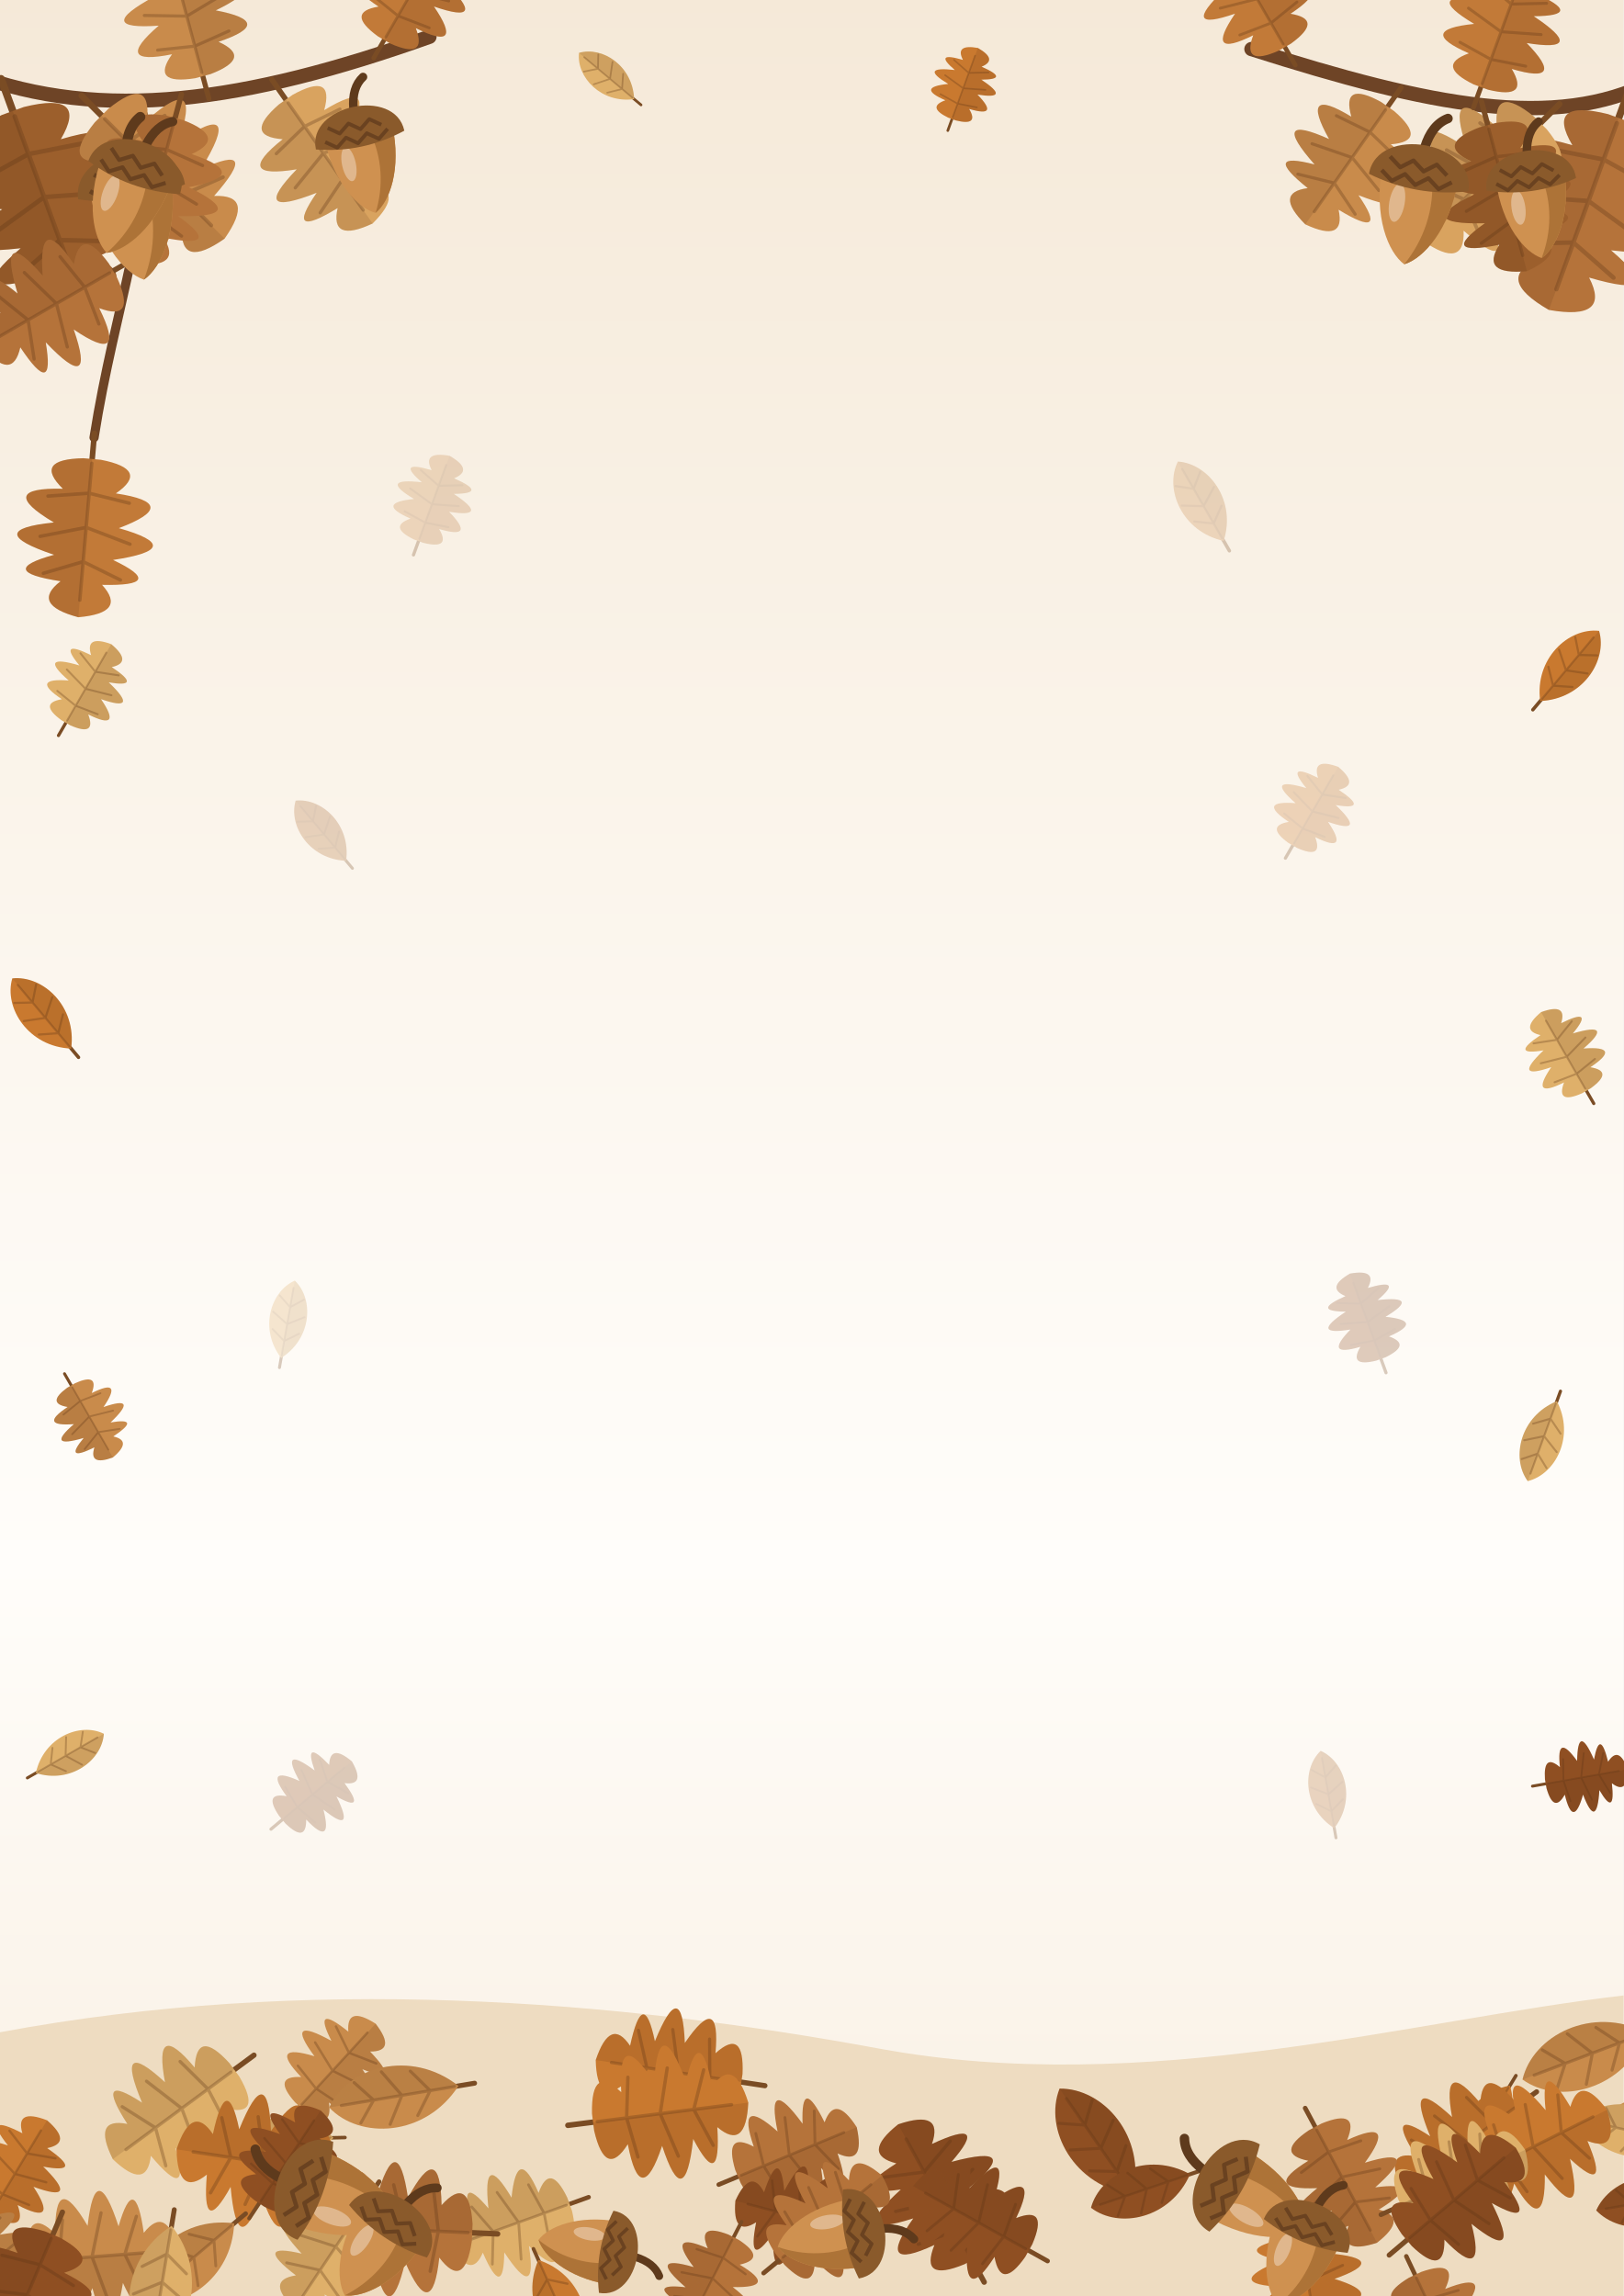
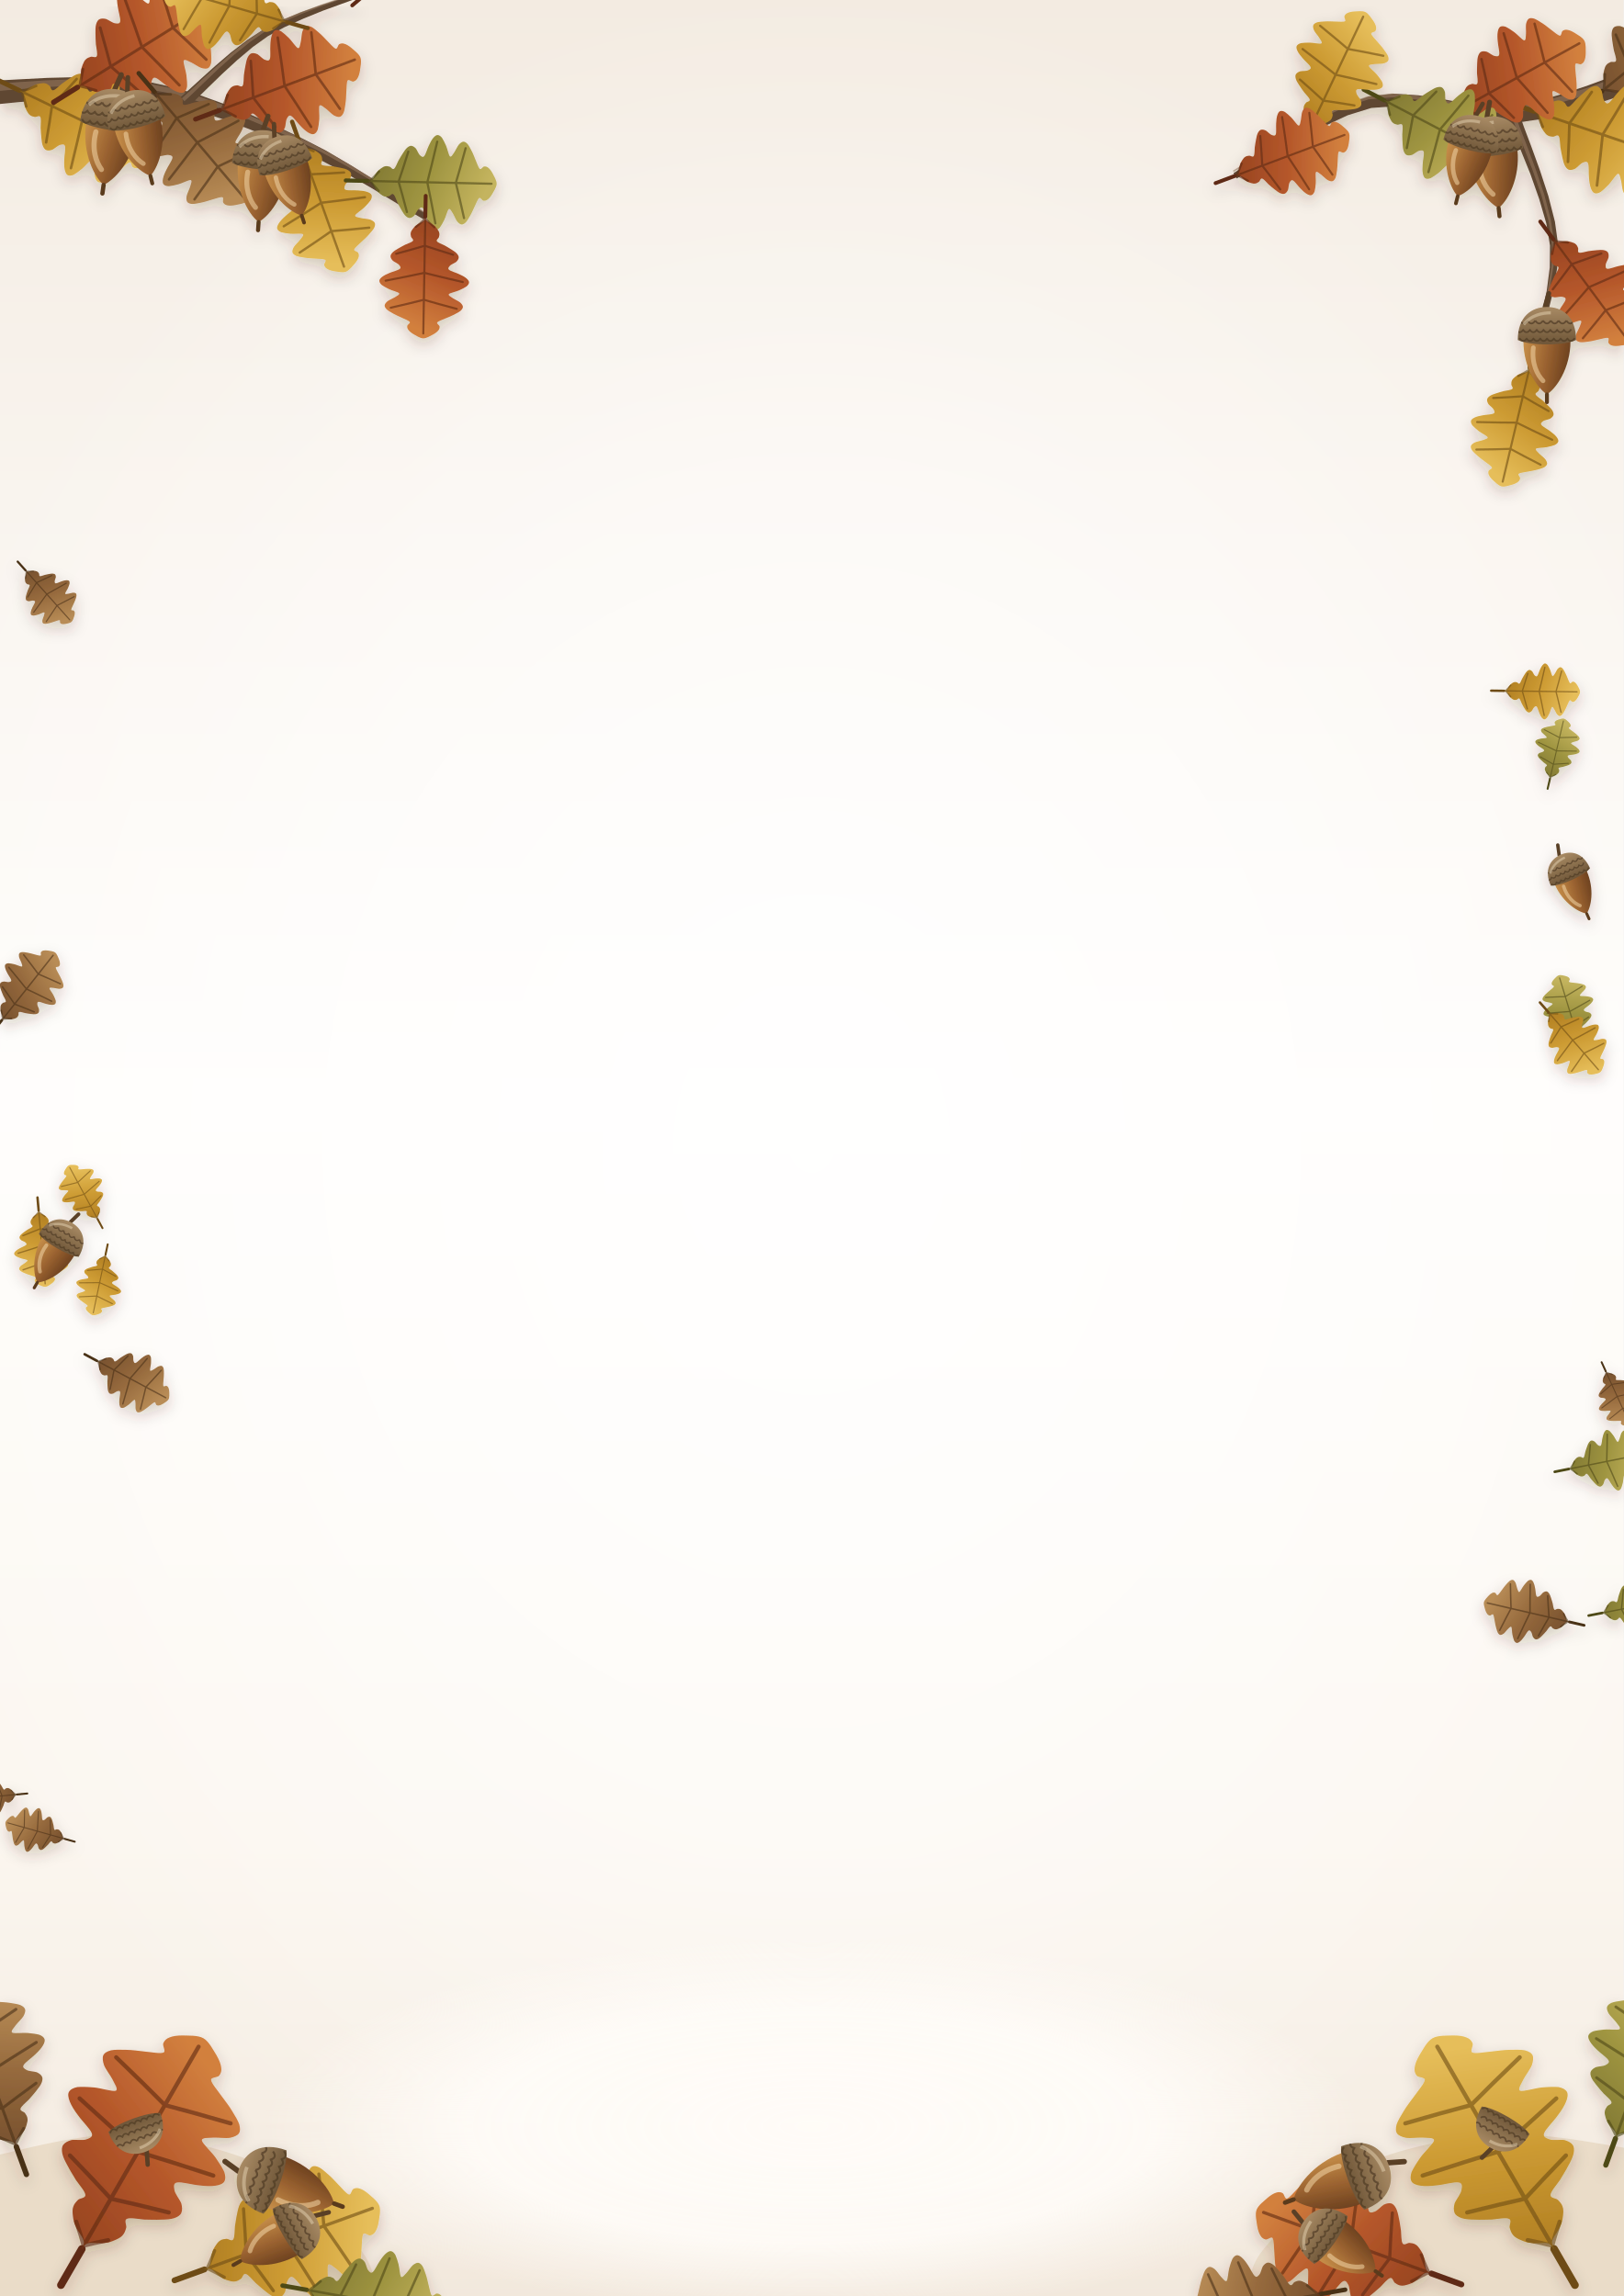
<svg xmlns="http://www.w3.org/2000/svg" viewBox="0 0 794 1123" width="794" height="1123">
+   <rect width="794" height="1123" fill="url(#m11a-bg)" />
  <defs>
-     <linearGradient id="m11-bg" x1="0" y1="0" x2="0" y2="1">
-       <stop offset="0" stop-color="#f5e9d8" />
-       <stop offset="0.38" stop-color="#fbf5ec" />
-       <stop offset="0.68" stop-color="#fffdfa" />
-       <stop offset="1" stop-color="#f8eee0" />
+     <linearGradient id="m11a-bg" x1="0" y1="0" x2="0" y2="1">
+       <stop offset="0" stop-color="#f3ebe1" />
+       <stop offset="0.22" stop-color="#f9f4ee" />
+       <stop offset="0.48" stop-color="#fffdfb" />
+       <stop offset="0.8" stop-color="#fbf6ef" />
+       <stop offset="1" stop-color="#f2e8dc" />
    </linearGradient>
-     <clipPath id="m11-oclip">
-       <path d="M0 -48 Q22.8 -44 9.7 -32 Q40.7 -30 13.8 -20 Q48.9 -11.5 15.2 -5 Q44.2 9 12.4 11 Q27.6 23.5 4.1 26 L-4.1 26 Q-27.5 23.5 -12.4 11 Q-44.2 9 -15.2 -5 Q-48.9 -11.5 -13.8 -20 Q-40.6 -30 -9.7 -32 Q-22.7 -44 0 -48 Z" />
+     <radialGradient id="m11a-glow" cx="0.5" cy="0.5" r="0.5">
+       <stop offset="0" stop-color="#ffffff" stop-opacity="0.85" />
+       <stop offset="0.55" stop-color="#ffffff" stop-opacity="0.468" />
+       <stop offset="1" stop-color="#ffffff" stop-opacity="0" />
+     </radialGradient>
+     <linearGradient id="m11a-nut" x1="0" y1="0" x2="1" y2="0.2">
+       <stop offset="0" stop-color="#c8904a" />
+       <stop offset="0.55" stop-color="#9a6230" />
+       <stop offset="1" stop-color="#6e4220" />
+     </linearGradient>
+     <linearGradient id="m11a-cap" x1="0" y1="0" x2="0" y2="1">
+       <stop offset="0" stop-color="#a88a64" />
+       <stop offset="1" stop-color="#6e5638" />
+     </linearGradient>
+     <clipPath id="m11a-capc">
+       <path d="M-15 14C-15 2-8-3 0-3S15 2 15 14C9 17-9 17-15 14Z" />
    </clipPath>
-     <g id="m11-oak">
-       <path d="M0 22 L0 38" stroke="#7a4c24" stroke-width="2.6" stroke-linecap="round" />
-       <path d="M0 -48 Q22.8 -44 9.7 -32 Q40.7 -30 13.8 -20 Q48.9 -11.5 15.2 -5 Q44.2 9 12.4 11 Q27.6 23.5 4.1 26 L-4.1 26 Q-27.5 23.5 -12.4 11 Q-44.2 9 -15.2 -5 Q-48.9 -11.5 -13.8 -20 Q-40.6 -30 -9.7 -32 Q-22.7 -44 0 -48 Z" fill="currentColor" />
-       <rect x="0" y="-50" width="40" height="80" fill="#4a2a10" opacity=".13" clip-path="url(#m11-oclip)" />
-       <path d="M0 24 L0 -40 M0 -22 L18 -29 M0 -22 L-18 -29 M0 -6 L21 -12 M0 -6 L-21 -12 M0 10 L19 7 M0 10 L-19 7" stroke="#5a3214" stroke-opacity=".3" stroke-width="1.6" fill="none" stroke-linecap="round" />
+     <g id="m11a-capg">
+       <path d="M-1-3L1-10" stroke="#5a4028" stroke-width="2.4" stroke-linecap="round" />
+       <path d="M-15 14C-15 2-8-3 0-3S15 2 15 14C9 17-9 17-15 14Z" fill="url(#m11a-cap)" />
+       <g clip-path="url(#m11a-capc)">
+         <path d="M-14 4q2 3 4 0M-10 4q2 3 4 0M-6 4q2 3 4 0M-2 4q2 3 4 0M2 4q2 3 4 0M6 4q2 3 4 0M10 4q2 3 4 0M-16 8.5q2 3 4 0M-12.5 8.5q2 3 4 0M-9 8.5q2 3 4 0M-5.5 8.5q2 3 4 0M-2 8.5q2 3 4 0M1.5 8.5q2 3 4 0M5 8.5q2 3 4 0M8.5 8.5q2 3 4 0M-14.2 13q2 3 4 0M-10.7 13q2 3 4 0M-7.2 13q2 3 4 0M-3.7 13q2 3 4 0M-0.2 13q2 3 4 0M3.3 13q2 3 4 0M6.8 13q2 3 4 0M10.3 13q2 3 4 0" stroke="#4e3a24" stroke-width=".9" fill="none" opacity=".7" />
+         <path d="M-12 6C-8 1-2 0 2 0" stroke="#d8c4a4" stroke-width="1.6" fill="none" opacity=".6" />
+       </g>
    </g>
-     <g id="m11-elm">
-       <path d="M0 20 L0 32" stroke="#7a4c24" stroke-width="2.4" stroke-linecap="round" />
-       <path d="M0 -40 C 18 -28, 22 4, 0 24 C -22 4, -18 -28, 0 -40 Z" fill="currentColor" />
-       <path d="M0 -40 C 18 -28, 22 4, 0 24 Z" fill="#4a2a10" opacity=".12" />
-       <path d="M0 22 L0 -34 M0 -18 L10 -26 M0 -18 L-10 -26 M0 -4 L13 -12 M0 -4 L-13 -12 M0 10 L11 2 M0 10 L-11 2" stroke="#5a3214" stroke-opacity=".3" stroke-width="1.5" fill="none" stroke-linecap="round" />
+     <g id="m11a-ac">
+       <path d="M-12 12C-13 26-6 38 0 42C6 38 13 26 12 12Z" fill="url(#m11a-nut)" />
+       <path d="M0 42L0 46" stroke="#5a3a1e" stroke-width="2" stroke-linecap="round" />
+       <path d="M-7 18C-8 26-5 32-2 35" stroke="#f2d6a6" stroke-width="2.4" fill="none" stroke-linecap="round" opacity=".55" />
+       <use href="#m11a-capg" />
    </g>
-     <g id="m11-acorn">
-       <path d="M0 -9 Q 1 -17 6 -20" stroke="#5e3a1c" stroke-width="3.2" fill="none" stroke-linecap="round" />
-       <path d="M-13 0 C -13 17, -6 28, 0 31 C 6 28, 13 17, 13 0 Z" fill="#cf9150" />
-       <path d="M4 0 L13 0 C 13 17, 6 28, 0 31 C 5 22, 7 11, 4 0 Z" fill="#ad7337" />
-       <ellipse cx="-6" cy="11" rx="2.6" ry="6.5" fill="#fff" opacity=".35" />
-       <path d="M-17 3 C -17 -14, 17 -14, 17 3 Q 0 8 -17 3 Z" fill="#8a5a2b" />
-       <path d="M-11 -4 l4 3 l4 -3 l4 3 l4 -3 l4 3 M-13 1 l4 3 l4 -3 l4 3 l4 -3 l4 3 l4 -3" stroke="#6a4220" stroke-width="1.4" fill="none" stroke-linejoin="round" />
+     <path id="m11a-os" d="M0 0C0.2 0 -0.1 -1.6 0.7 -2.3C1.4 -3.1 3.7 -3.9 4.7 -4.7C5.8 -5.4 6.4 -6.2 7 -7C7.6 -7.8 8.1 -8.6 8.2 -9.3C8.4 -10.1 8.2 -10.9 8 -11.7C7.8 -12.4 6.3 -13.2 6.9 -14C7.4 -14.8 9.8 -15.6 11.3 -16.3C12.7 -17.1 14.3 -17.9 15.5 -18.7C16.7 -19.4 17.9 -20.2 18.6 -21C19.3 -21.8 19.7 -22.6 19.6 -23.3C19.5 -24.1 19 -24.9 18.2 -25.7C17.3 -26.4 15.2 -27.2 14.6 -28C13.9 -28.8 13.3 -29.6 14.2 -30.3C15.1 -31.1 18.3 -31.9 20 -32.7C21.7 -33.4 23.2 -34.2 24.2 -35C25.2 -35.8 25.8 -36.6 25.8 -37.3C25.8 -38.1 25.3 -38.9 24.4 -39.7C23.4 -40.4 21.9 -41.2 20.2 -42C18.5 -42.8 14.9 -43.6 14.3 -44.3C13.8 -45.1 15.7 -45.9 16.8 -46.7C17.9 -47.4 19.9 -48.2 20.9 -49C21.8 -49.8 22.4 -50.6 22.5 -51.3C22.6 -52.1 22.1 -52.9 21.3 -53.7C20.5 -54.4 19.1 -55.2 17.6 -56C16.2 -56.8 14.2 -57.6 12.6 -58.3C10.9 -59.1 8.5 -59.9 7.9 -60.7C7.4 -61.4 9.2 -62.2 9.3 -63C9.4 -63.8 9.2 -64.6 8.6 -65.3C8 -66.1 7 -66.9 5.6 -67.7C4.2 -68.4 1.9 -70 0 -70C-1.9 -70 -4.2 -68.4 -5.6 -67.7C-7 -66.9 -8 -66.1 -8.6 -65.3C-9.2 -64.6 -9.4 -63.8 -9.3 -63C-9.2 -62.2 -7.4 -61.4 -7.9 -60.7C-8.5 -59.9 -10.9 -59.1 -12.6 -58.3C-14.2 -57.6 -16.2 -56.8 -17.6 -56C-19.1 -55.2 -20.5 -54.4 -21.3 -53.7C-22.1 -52.9 -22.6 -52.1 -22.5 -51.3C-22.4 -50.6 -21.8 -49.8 -20.9 -49C-19.9 -48.2 -17.9 -47.4 -16.8 -46.7C-15.7 -45.9 -13.8 -45.1 -14.3 -44.3C-14.9 -43.6 -18.5 -42.8 -20.2 -42C-21.9 -41.2 -23.4 -40.4 -24.4 -39.7C-25.3 -38.9 -25.8 -38.1 -25.8 -37.3C-25.8 -36.6 -25.2 -35.8 -24.2 -35C-23.2 -34.2 -21.7 -33.4 -20 -32.7C-18.3 -31.9 -15.1 -31.1 -14.2 -30.3C-13.3 -29.6 -13.9 -28.8 -14.6 -28C-15.2 -27.2 -17.3 -26.4 -18.2 -25.7C-19 -24.9 -19.5 -24.1 -19.6 -23.3C-19.7 -22.6 -19.3 -21.8 -18.6 -21C-17.9 -20.2 -16.7 -19.4 -15.5 -18.7C-14.3 -17.9 -12.7 -17.1 -11.3 -16.3C-9.8 -15.6 -7.4 -14.8 -6.9 -14C-6.3 -13.2 -7.8 -12.4 -8 -11.7C-8.2 -10.9 -8.4 -10.1 -8.2 -9.3C-8.1 -8.6 -7.6 -7.8 -7 -7C-6.4 -6.2 -5.8 -5.4 -4.7 -4.7C-3.7 -3.9 -1.4 -3.1 -0.7 -2.3C0.1 -1.6 -0.2 0 0 0Z" />
+     <path id="m11a-ov" d="M0 6L0 -67.2M0 -1.1Q2.1 -3.2 5.3 -6M0 -1.1Q-2.1 -3.2 -5.3 -6M0 -16.7Q6.6 -18.8 16.4 -21.6M0 -16.7Q-6.6 -18.8 -16.4 -21.6M0 -32.3Q8.9 -34.4 22.2 -37.2M0 -32.3Q-8.9 -34.4 -22.2 -37.2M0 -47.8Q7.6 -49.9 19 -52.7M0 -47.8Q-7.6 -49.9 -19 -52.7" fill="none" stroke-linecap="round" />
+     <linearGradient id="m11a-org" x1="0" y1="1" x2="0.3" y2="0">
+       <stop offset="0" stop-color="#8e3f1e" />
+       <stop offset="0.55" stop-color="#b4562a" />
+       <stop offset="1" stop-color="#d2803e" />
+     </linearGradient>
+     <g id="m11a-or">
+       <path d="M0 0L0 12" stroke="#5e2a12" stroke-width="2.2" stroke-linecap="round" />
+       <use href="#m11a-os" fill="url(#m11a-org)" />
+       <use href="#m11a-ov" stroke="#5e2a12" stroke-width="1.2" opacity=".6" />
    </g>
+     <linearGradient id="m11a-oyg" x1="0" y1="1" x2="0.3" y2="0">
+       <stop offset="0" stop-color="#a8761e" />
+       <stop offset="0.55" stop-color="#cc9a32" />
+       <stop offset="1" stop-color="#e6be5a" />
+     </linearGradient>
+     <g id="m11a-oy">
+       <path d="M0 0L0 12" stroke="#6e4c14" stroke-width="2.2" stroke-linecap="round" />
+       <use href="#m11a-os" fill="url(#m11a-oyg)" />
+       <use href="#m11a-ov" stroke="#6e4c14" stroke-width="1.2" opacity=".6" />
+     </g>
+     <linearGradient id="m11a-obg" x1="0" y1="1" x2="0.3" y2="0">
+       <stop offset="0" stop-color="#6e4a2a" />
+       <stop offset="0.55" stop-color="#94683c" />
+       <stop offset="1" stop-color="#b88c56" />
+     </linearGradient>
+     <g id="m11a-ob">
+       <path d="M0 0L0 12" stroke="#4a3018" stroke-width="2.2" stroke-linecap="round" />
+       <use href="#m11a-os" fill="url(#m11a-obg)" />
+       <use href="#m11a-ov" stroke="#4a3018" stroke-width="1.2" opacity=".6" />
+     </g>
+     <linearGradient id="m11a-olg" x1="0" y1="1" x2="0.3" y2="0">
+       <stop offset="0" stop-color="#7a7230" />
+       <stop offset="0.55" stop-color="#9e9440" />
+       <stop offset="1" stop-color="#c4b45e" />
+     </linearGradient>
+     <g id="m11a-ol">
+       <path d="M0 0L0 12" stroke="#4e4818" stroke-width="2.2" stroke-linecap="round" />
+       <use href="#m11a-os" fill="url(#m11a-olg)" />
+       <use href="#m11a-ov" stroke="#4e4818" stroke-width="1.2" opacity=".6" />
+     </g>
+     <filter id="m11a-sh" x="-15%" y="-15%" width="130%" height="140%">
+       <feDropShadow dx="0" dy="3" stdDeviation="3.5" flood-color="#4a2e12" flood-opacity="0.2" />
+     </filter>
+     <radialGradient id="m11a-lc" cx="0.5" cy="0.5" r="0.5">
+       <stop offset="0" stop-color="#fffcf8" stop-opacity="0.97" />
+       <stop offset="0.62" stop-color="#fffcf8" stop-opacity="0.892" />
+       <stop offset="1" stop-color="#fffcf8" stop-opacity="0" />
+     </radialGradient>
  </defs>
-   <rect width="794" height="1123" fill="url(#m11-bg)" />
-   <g>
-     <use href="#m11-oak" color="#dfb06a" transform="translate(40 340) rotate(30) scale(0.6)" />
-     <use href="#m11-elm" color="#c9792f" transform="translate(24 500) rotate(-40) scale(0.7)" />
-     <use href="#m11-oak" color="#c98b4b" transform="translate(42 690) rotate(150) scale(0.55)" />
-     <use href="#m11-elm" color="#dfb06a" transform="translate(30 860) rotate(60) scale(0.6)" />
-     <use href="#m11-elm" color="#c9792f" transform="translate(764 330) rotate(40) scale(0.7)" />
-     <use href="#m11-oak" color="#dfb06a" transform="translate(768 520) rotate(-30) scale(0.6)" />
-     <use href="#m11-elm" color="#dfb06a" transform="translate(756 700) rotate(200) scale(0.65)" />
-     <use href="#m11-oak" color="#8f4f22" transform="translate(770 870) rotate(80) scale(0.55)" />
-     <use href="#m11-elm" color="#dfb06a" transform="translate(300 40) rotate(-50) scale(0.55)" />
-     <use href="#m11-oak" color="#c9792f" transform="translate(470 46) rotate(20) scale(0.5)" />
+   <ellipse cx="397" cy="560" rx="470" ry="560" fill="url(#m11a-glow)" />
+   <g filter="url(#m11a-sh)">
+     <path d="M-13.6 52L-4.4 51.3L8.5 50L23.5 48.7L39.6 47.6L55.3 47.4L69.4 48.4L82.3 50.6L95.3 53.9L108.1 58L120.7 62.7L133 67.6L144.8 72.6L156.6 78.2L168.8 84.6L180.7 91.4L191.5 97.9L200.5 103.4L207.2 107.3L208.8 104.7L202.3 100.6L193.4 94.7L182.8 87.8L171.2 80.6L159.1 73.5L147.2 67.4L135.5 61.9L123.3 56.4L110.6 51.2L97.6 46.5L84.2 42.6L70.6 39.6L55.7 38.1L39.4 37.7L23 38.1L7.7 38.9L-5.2 39.6L-14.4 40Z" fill="#5e4632" />
+     <path d="M-14.8 45.5L-5.6 44.9L7.2 43.8L22.4 42.6L38.6 41.8L54.5 41.8L68.9 43L82 45.4L95.1 49L108 53.3L120.7 58.1L132.9 63.2L144.7 68.4L156.5 74.1L168.7 80.8L180.5 87.7L191.2 94.3L200.2 99.9L206.8 103.9L207.2 103.3L200.7 99.2L191.7 93.5L181.1 86.7L169.4 79.6L157.3 72.8L145.4 66.8L133.6 61.5L121.4 56.2L108.8 51.2L95.8 46.7L82.6 42.9L69.2 40.2L54.6 38.9L38.5 38.7L22.2 39.3L7 40.3L-5.9 41.2L-15.1 41.7Z" fill="#94785e" opacity="0.6" />
+     <path d="M92 52.2L96.2 48.3L101.9 42.7L108.6 36.2L116 29.4L123.6 23L131 17.7L139.1 13.3L148.4 9.1L158 5.2L167.1 1.9L174.8 -0.9L180.3 -3.1L179.7 -4.9L174.1 -3L166.3 -0.5L157 2.5L147.2 6L137.5 10L129 14.3L121 19.5L112.9 25.7L105.2 32.3L98.1 38.7L92.3 44L88 47.8Z" fill="#5e4632" />
+     <path d="M90.2 49.5L94.4 45.6L100.1 40.1L106.9 33.6L114.4 26.9L122.2 20.6L129.8 15.3L138.1 10.9L147.5 6.8L157.2 3.1L166.3 -0.2L174.1 -2.9L179.6 -5L179.4 -5.4L173.9 -3.5L166.1 -0.9L156.9 2.3L147.1 5.9L137.6 9.9L129.2 14.3L121.4 19.5L113.5 25.8L105.9 32.5L98.9 38.8L93.1 44.3L88.9 48.1Z" fill="#94785e" opacity="0.6" />
+     <use href="#m11a-oy" transform="translate(9.6 44.3) rotate(115.7) scale(1.05)" />
+     <use href="#m11a-or" transform="translate(37.9 42.7) rotate(58) scale(1.15)" />
+     <use href="#m11a-ob" transform="translate(75.6 45) rotate(139.8)" />
+     <use href="#m11a-or" transform="translate(107.4 53.9) rotate(69.5) scale(1.05)" />
+     <use href="#m11a-oy" transform="translate(146.7 70.3) rotate(160.3) scale(0.95)" />
+     <use href="#m11a-ol" transform="translate(179.9 88.5) rotate(91.3) scale(0.9)" />
+     <use href="#m11a-or" transform="translate(208 106) rotate(181) scale(0.85)" />
+     <use href="#m11a-oy" transform="translate(140.1 10.8) rotate(-74.1) scale(0.9)" />
+     <use href="#m11a-or" transform="translate(180 -4) rotate(49.4) scale(0.85)" />
+     <use href="#m11a-ac" transform="translate(56.8 46.8) rotate(8) scale(1.05)" />
+     <use href="#m11a-ac" transform="translate(63.9 47.3) rotate(-14) scale(0.95)" />
+     <use href="#m11a-ac" transform="translate(129.4 66.7) rotate(4)" />
+     <use href="#m11a-ac" transform="translate(135.9 69.5) rotate(-18) scale(0.9)" />
  </g>
-   <g opacity=".28">
-     <use href="#m11-oak" color="#c98b4b" transform="translate(210 250) rotate(20) scale(0.6)" />
-     <use href="#m11-elm" color="#c98b4b" transform="translate(590 250) rotate(-30) scale(0.7)" />
-     <use href="#m11-elm" color="#b5733a" transform="translate(160 410) rotate(-40) scale(0.6)" />
-     <use href="#m11-oak" color="#c9792f" transform="translate(640 400) rotate(30) scale(0.6)" />
-     <use href="#m11-elm" color="#dfb06a" transform="translate(140 650) rotate(10) scale(0.6)" />
-     <use href="#m11-oak" color="#8f4f22" transform="translate(670 650) rotate(-20) scale(0.6)" />
-     <use href="#m11-oak" color="#8f4f22" transform="translate(150 880) rotate(50) scale(0.6)" />
-     <use href="#m11-elm" color="#b5733a" transform="translate(650 880) rotate(-10) scale(0.6)" />
+   <g filter="url(#m11a-sh)">
+     <path d="M806.2 30.8L798.9 33.4L788.7 37.3L776.8 41.7L764 46L751.3 49.6L739.6 51.8L728.7 52.1L717.3 50.7L705.5 48.5L693.6 46.6L681.4 45.8L669.4 47.2L657 51.5L644.1 58.1L631.5 65.8L619.9 73.5L610.2 80.2L603.2 84.7L604.8 87.3L612 83L622 76.7L633.7 69.4L646.4 62.3L659 56.4L670.6 52.8L681.5 52L692.7 53.1L704.2 55.5L716 58.1L728.1 60L740.4 60.2L753.2 58.3L766.6 55L779.9 51L792.2 47L802.4 43.5L809.8 41.2Z" fill="#5e4632" />
+     <path d="M806.6 32.1L799.2 34.7L789 38.4L777 42.7L764 46.9L751.1 50.4L739 52.5L727.6 52.6L716 51L704.2 48.7L692.4 46.7L680.6 45.7L668.9 47L656.8 51.1L644.1 57.4L631.4 64.9L619.8 72.5L610 79L602.9 83.5L603.3 84.1L610.5 79.8L620.4 73.3L632.1 65.9L644.7 58.6L657.4 52.5L669.3 48.6L680.6 47.6L692.1 48.6L703.8 50.9L715.6 53.3L727.4 55L739.2 55.1L751.6 53.1L764.9 49.7L778 45.7L790.1 41.5L800.3 37.9L807.7 35.5Z" fill="#94785e" opacity="0.6" />
+     <path d="M737.2 57L739.9 64L743.8 73.7L748.4 85.1L752.7 97.3L756.2 109.3L758 120.1L757.9 130.8L756.4 142.2L753.9 153.6L751.1 164.2L748.6 173.2L747 179.7L749 180.3L750.7 173.8L753.5 164.9L756.6 154.4L759.5 142.8L761.5 131.1L762 119.9L760.4 108.4L757.2 95.9L753.1 83.4L748.9 71.8L745.2 62L742.8 55Z" fill="#5e4632" />
+     <path d="M738.6 55.1L741.2 62.1L745.1 71.9L749.5 83.3L753.8 95.6L757.2 107.8L758.9 118.8L758.7 129.7L757 141.2L754.4 152.7L751.5 163.3L748.9 172.2L747.3 178.7L747.8 178.9L749.5 172.4L752.1 163.5L755.2 152.9L757.9 141.4L759.8 129.8L760.1 118.8L758.4 107.5L755.2 95.2L751 82.8L746.7 71.2L742.9 61.5L740.4 54.5Z" fill="#94785e" opacity="0.6" />
+     <use href="#m11a-ob" transform="translate(783.4 44.6) rotate(51) scale(1.05)" />
+     <use href="#m11a-oy" transform="translate(750.1 54.4) rotate(108.8) scale(1.1)" />
+     <use href="#m11a-or" transform="translate(713.5 53.7) rotate(-298.9)" />
+     <use href="#m11a-ol" transform="translate(677 49.1) rotate(117.6) scale(0.95)" />
+     <use href="#m11a-oy" transform="translate(640.7 62.8) rotate(25.4) scale(0.9)" />
+     <use href="#m11a-or" transform="translate(604 86) rotate(69.5) scale(0.85)" />
+     <use href="#m11a-or" transform="translate(759.7 117.1) rotate(143.6) scale(0.9)" />
+     <use href="#m11a-oy" transform="translate(748 180) rotate(193.3) scale(0.85)" />
+     <use href="#m11a-ac" transform="translate(728.5 60) rotate(-6)" />
+     <use href="#m11a-ac" transform="translate(722 59.3) rotate(14) scale(0.9)" />
+     <use href="#m11a-ac" transform="translate(756.5 153) scale(0.95)" />
  </g>
-   <g stroke="#6e4426" stroke-linecap="round" fill="none">
-     <path d="M-14 36 C 50 60, 120 50, 210 18" stroke-width="7" />
-     <path d="M70 56 C 76 100, 56 150, 46 214" stroke-width="4.5" />
+   <g filter="url(#m11a-sh)">
+     <use href="#m11a-oy" transform="translate(735.6 337.9) rotate(90.8) scale(0.53)" />
+     <use href="#m11a-ob" transform="translate(785.3 670.8) rotate(155.5) scale(0.415)" />
+     <use href="#m11a-ob" transform="translate(12.5 279) rotate(138.2) scale(0.482)" />
+     <use href="#m11a-ol" transform="translate(772.3 509.9) rotate(343.1) scale(0.491)" />
+     <use href="#m11a-ob" transform="translate(0.9 499) rotate(38.3) scale(0.602)" />
+     <use href="#m11a-ol" transform="translate(783.6 788.9) rotate(79) scale(0.569)" />
+     <use href="#m11a-ol" transform="translate(767.2 718.5) rotate(78.7) scale(0.585)" />
+     <use href="#m11a-oy" transform="translate(47.7 596.2) rotate(331.6) scale(0.425)" />
+     <use href="#m11a-ob" transform="translate(47.4 665.6) rotate(118.2) scale(0.568)" />
+     <use href="#m11a-ob" transform="translate(8.2 877.7) rotate(264.7) scale(0.431)" />
+     <use href="#m11a-ol" transform="translate(758 380.8) rotate(13.1) scale(0.43)" />
+     <use href="#m11a-ob" transform="translate(31.6 899.4) rotate(285.7) scale(0.429)" />
+     <use href="#m11a-ob" transform="translate(767.5 793.3) rotate(283) scale(0.613)" />
+     <use href="#m11a-oy" transform="translate(18.9 592.1) rotate(174.9) scale(0.535)" />
+     <use href="#m11a-oy" transform="translate(51.6 613.7) rotate(191.9) scale(0.432)" />
+     <use href="#m11a-oy" transform="translate(757.4 495.3) rotate(139) scale(0.55)" />
+     <use href="#m11a-ac" transform="translate(34 600) rotate(30) scale(0.75)" />
+     <use href="#m11a-ac" transform="translate(764 420) rotate(-24) scale(0.7)" />
  </g>
-   <use href="#m11-oak" color="#9c5f2c" transform="translate(18.7 88.5) rotate(160) scale(1.4)" />
-   <use href="#m11-oak" color="#c98b4b" transform="translate(70.8 77.7) rotate(135) scale(1.15)" />
-   <use href="#m11-oak" color="#b5733a" transform="translate(78.9 82.8) rotate(195) scale(1)" />
-   <use href="#m11-oak" color="#d9a35f" transform="translate(154.7 70) rotate(145) scale(1)" />
-   <use href="#m11-oak" color="#c27a38" transform="translate(198.9 0.4) rotate(30) scale(0.85)" />
-   <use href="#m11-oak" color="#c98b4b" transform="translate(92.8 13.4) rotate(-15) scale(0.95)" />
-   <use href="#m11-oak" color="#b5733a" transform="translate(32.8 145.5) rotate(240) scale(1)" />
-   <use href="#m11-oak" color="#c27a38" transform="translate(42.7 251.7) rotate(185) scale(1.05)" />
-   <use href="#m11-acorn" transform="translate(63.7 89.2) rotate(352) scale(1.55)" />
-   <use href="#m11-acorn" transform="translate(67 82.9) rotate(380) scale(1.4)" />
-   <use href="#m11-acorn" transform="translate(175.3 64.7) rotate(348) scale(1.3)" />
-   <path d="M808 40 C 760 64, 700 52, 612 24" stroke="#6e4426" stroke-width="7" stroke-linecap="round" fill="none" />
-   <use href="#m11-oak" color="#b5733a" transform="translate(779.6 90.7) rotate(200) scale(1.35)" />
-   <use href="#m11-oak" color="#d9a35f" transform="translate(733.1 80.4) rotate(225) scale(1.1)" />
-   <use href="#m11-oak" color="#9c5f2c" transform="translate(734.3 86.3) rotate(165) scale(1)" />
-   <use href="#m11-oak" color="#c98b4b" transform="translate(664.5 72.4) rotate(215) scale(0.95)" />
-   <use href="#m11-oak" color="#c27a38" transform="translate(617.3 3.9) rotate(-30) scale(0.85)" />
-   <use href="#m11-oak" color="#c27a38" transform="translate(732.2 20.6) rotate(20) scale(0.9)" />
-   <use href="#m11-acorn" transform="translate(694.5 85) rotate(370) scale(1.45)" />
-   <use href="#m11-acorn" transform="translate(748.3 86.3) rotate(352) scale(1.3)" />
-   <path d="M0 994 C 150 966, 300 978, 430 1002 C 560 1026, 690 988, 794 976 L794 1123 L0 1123 Z" fill="#eedcc1" />
-   <g>
-     <use href="#m11-elm" color="#c98b4b" transform="translate(782.5 1002.8) rotate(249.3) scale(1.014)" />
-     <use href="#m11-oak" color="#c9792f" transform="translate(337.5 1014.6) rotate(278.6) scale(0.973)" />
-     <use href="#m11-oak" color="#c98b4b" transform="translate(159.6 1016.1) rotate(42.5) scale(0.743)" />
-     <use href="#m11-elm" color="#c98b4b" transform="translate(200.5 1024.2) rotate(260.5) scale(1.001)" />
-     <use href="#m11-oak" color="#dfb06a" transform="translate(93.7 1027.7) rotate(233.6) scale(0.997)" />
-     <use href="#m11-oak" color="#c9792f" transform="translate(316.7 1034.6) rotate(82.8) scale(1.034)" />
-     <use href="#m11-elm" color="#c9792f" transform="translate(729.6 1034.6) rotate(211.2) scale(0.708)" />
-     <use href="#m11-elm" color="#c98b4b" transform="translate(803.3 1037.7) rotate(90.4) scale(0.89)" />
-     <use href="#m11-elm" color="#dfb06a" transform="translate(804.7 1043.8) rotate(282.4) scale(0.825)" />
-     <use href="#m11-oak" color="#c9792f" transform="translate(722.4 1044.3) rotate(233.9) scale(0.946)" />
-     <use href="#m11-elm" color="#dfb06a" transform="translate(145.9 1046) rotate(268.7) scale(0.713)" />
-     <use href="#m11-oak" color="#c9792f" transform="translate(744.6 1052.6) rotate(63.4) scale(0.962)" />
-     <use href="#m11-elm" color="#8f4f22" transform="translate(540.6 1054) rotate(325.3) scale(0.986)" />
-     <use href="#m11-oak" color="#b5733a" transform="translate(381.3 1056.1) rotate(67.4) scale(0.85)" />
-     <use href="#m11-oak" color="#c9792f" transform="translate(135.3 1058.6) rotate(278.5) scale(1.032)" />
-     <use href="#m11-oak" color="#b5733a" transform="translate(653.8 1060.2) rotate(151.9) scale(0.868)" />
-     <use href="#m11-oak" color="#8f4f22" transform="translate(137.3 1061.7) rotate(33.5) scale(0.736)" />
-     <use href="#m11-oak" color="#c9792f" transform="translate(5 1067) rotate(31) scale(0.728)" />
-     <use href="#m11-oak" color="#dfb06a" transform="translate(706.5 1069.2) rotate(65.8) scale(0.899)" />
-     <use href="#m11-elm" color="#8f4f22" transform="translate(563.8 1069.6) rotate(251.3) scale(0.799)" />
-     <use href="#m11-elm" color="#8f4f22" transform="translate(812.4 1075.6) rotate(260.1) scale(0.807)" />
-     <use href="#m11-oak" color="#8f4f22" transform="translate(706.7 1079.8) rotate(49.7) scale(0.944)" />
-     <use href="#m11-oak" color="#8f4f22" transform="translate(462.7 1082.1) rotate(331.4) scale(1.022)" />
-     <use href="#m11-oak" color="#dfb06a" transform="translate(258.3 1085.3) rotate(250.2) scale(0.827)" />
-     <use href="#m11-oak" color="#8f4f22" transform="translate(395.9 1086) rotate(284.8) scale(0.782)" />
-     <use href="#m11-oak" color="#8f4f22" transform="translate(483.2 1089.7) rotate(299.1) scale(0.876)" />
-     <use href="#m11-oak" color="#b5733a" transform="translate(399 1090.7) rotate(50.5) scale(0.872)" />
-     <use href="#m11-oak" color="#b5733a" transform="translate(204 1090.9) rotate(272.5) scale(1.036)" />
-     <use href="#m11-oak" color="#dfb06a" transform="translate(167.1 1094.5) rotate(213.7) scale(0.867)" />
-     <use href="#m11-elm" color="#c98b4b" transform="translate(97.6 1101.7) rotate(229.9) scale(0.921)" />
-     <use href="#m11-oak" color="#c98b4b" transform="translate(39 1104.3) rotate(85.6) scale(1.005)" />
-     <use href="#m11-oak" color="#b5733a" transform="translate(350.4 1110.6) rotate(207.1) scale(0.706)" />
-     <use href="#m11-elm" color="#dfb06a" transform="translate(80 1112.3) rotate(189.4) scale(0.998)" />
-     <use href="#m11-oak" color="#c98b4b" transform="translate(-4.1 1112.9) rotate(336.6) scale(0.834)" />
-     <use href="#m11-oak" color="#8f4f22" transform="translate(15.7 1116.9) rotate(203) scale(0.998)" />
-     <use href="#m11-oak" color="#c9792f" transform="translate(640.4 1120.8) rotate(351.4) scale(0.855)" />
-     <use href="#m11-elm" color="#c9792f" transform="translate(270.6 1121.7) rotate(155.9) scale(0.745)" />
-     <use href="#m11-oak" color="#b5733a" transform="translate(701.3 1132.3) rotate(154.7) scale(0.836)" />
+   <path d="M-10 1056C1.7 1054 36.7 1043.3 60 1044C83.3 1044.7 110.7 1050.7 130 1060C149.3 1069.3 167 1089.2 176 1100C185 1110.8 182.7 1120.8 184 1125L184 1125L-10 1125Z" fill="#eadcc8" />
+   <path d="M610 1125C611.3 1120.8 609 1110.8 618 1100C627 1089.2 644.7 1069.3 664 1060C683.3 1050.7 710.7 1045.3 734 1044C757.3 1042.7 792.3 1050.7 804 1052L804 1125L610 1125Z" fill="#eadcc8" />
+   <ellipse cx="397" cy="1040" rx="270" ry="92" fill="url(#m11a-lc)" />
+   <g filter="url(#m11a-sh)">
+     <use href="#m11a-or" transform="translate(40 1100) rotate(30) scale(1.7)" />
+     <use href="#m11a-oy" transform="translate(100 1110) rotate(70) scale(1.3)" />
+     <use href="#m11a-ob" transform="translate(8 1050) rotate(-20) scale(1.2)" />
+     <use href="#m11a-ol" transform="translate(150 1120) rotate(100)" />
+     <use href="#m11a-oy" transform="translate(760 1100) rotate(-30) scale(1.7)" />
+     <use href="#m11a-or" transform="translate(700 1112) rotate(-70) scale(1.3)" />
+     <use href="#m11a-ol" transform="translate(790 1046) rotate(20) scale(1.15)" />
+     <use href="#m11a-ob" transform="translate(646 1122) rotate(-100)" />
+     <use href="#m11a-ac" transform="translate(120 1062) rotate(-70) scale(1.1)" />
+     <use href="#m11a-ac" transform="translate(152 1086) rotate(60) scale(0.95)" />
+     <use href="#m11a-capg" transform="translate(70 1050) rotate(160) scale(0.9)" />
+     <use href="#m11a-ac" transform="translate(676 1060) rotate(70) scale(1.1)" />
+     <use href="#m11a-ac" transform="translate(640 1088) rotate(-55) scale(0.95)" />
+     <use href="#m11a-capg" transform="translate(730 1048) rotate(-150) scale(0.9)" />
  </g>
-   <use href="#m11-acorn" transform="translate(150 1070) rotate(-70) scale(1.5)" />
-   <use href="#m11-acorn" transform="translate(192 1088) rotate(34) scale(1.35)" />
-   <use href="#m11-acorn" transform="translate(420 1092) rotate(80) scale(1.3)" />
-   <use href="#m11-acorn" transform="translate(600 1068) rotate(-60) scale(1.45)" />
-   <use href="#m11-acorn" transform="translate(640 1090) rotate(22) scale(1.3)" />
-   <use href="#m11-acorn" transform="translate(300 1102) rotate(100) scale(1.2)" />
</svg>
